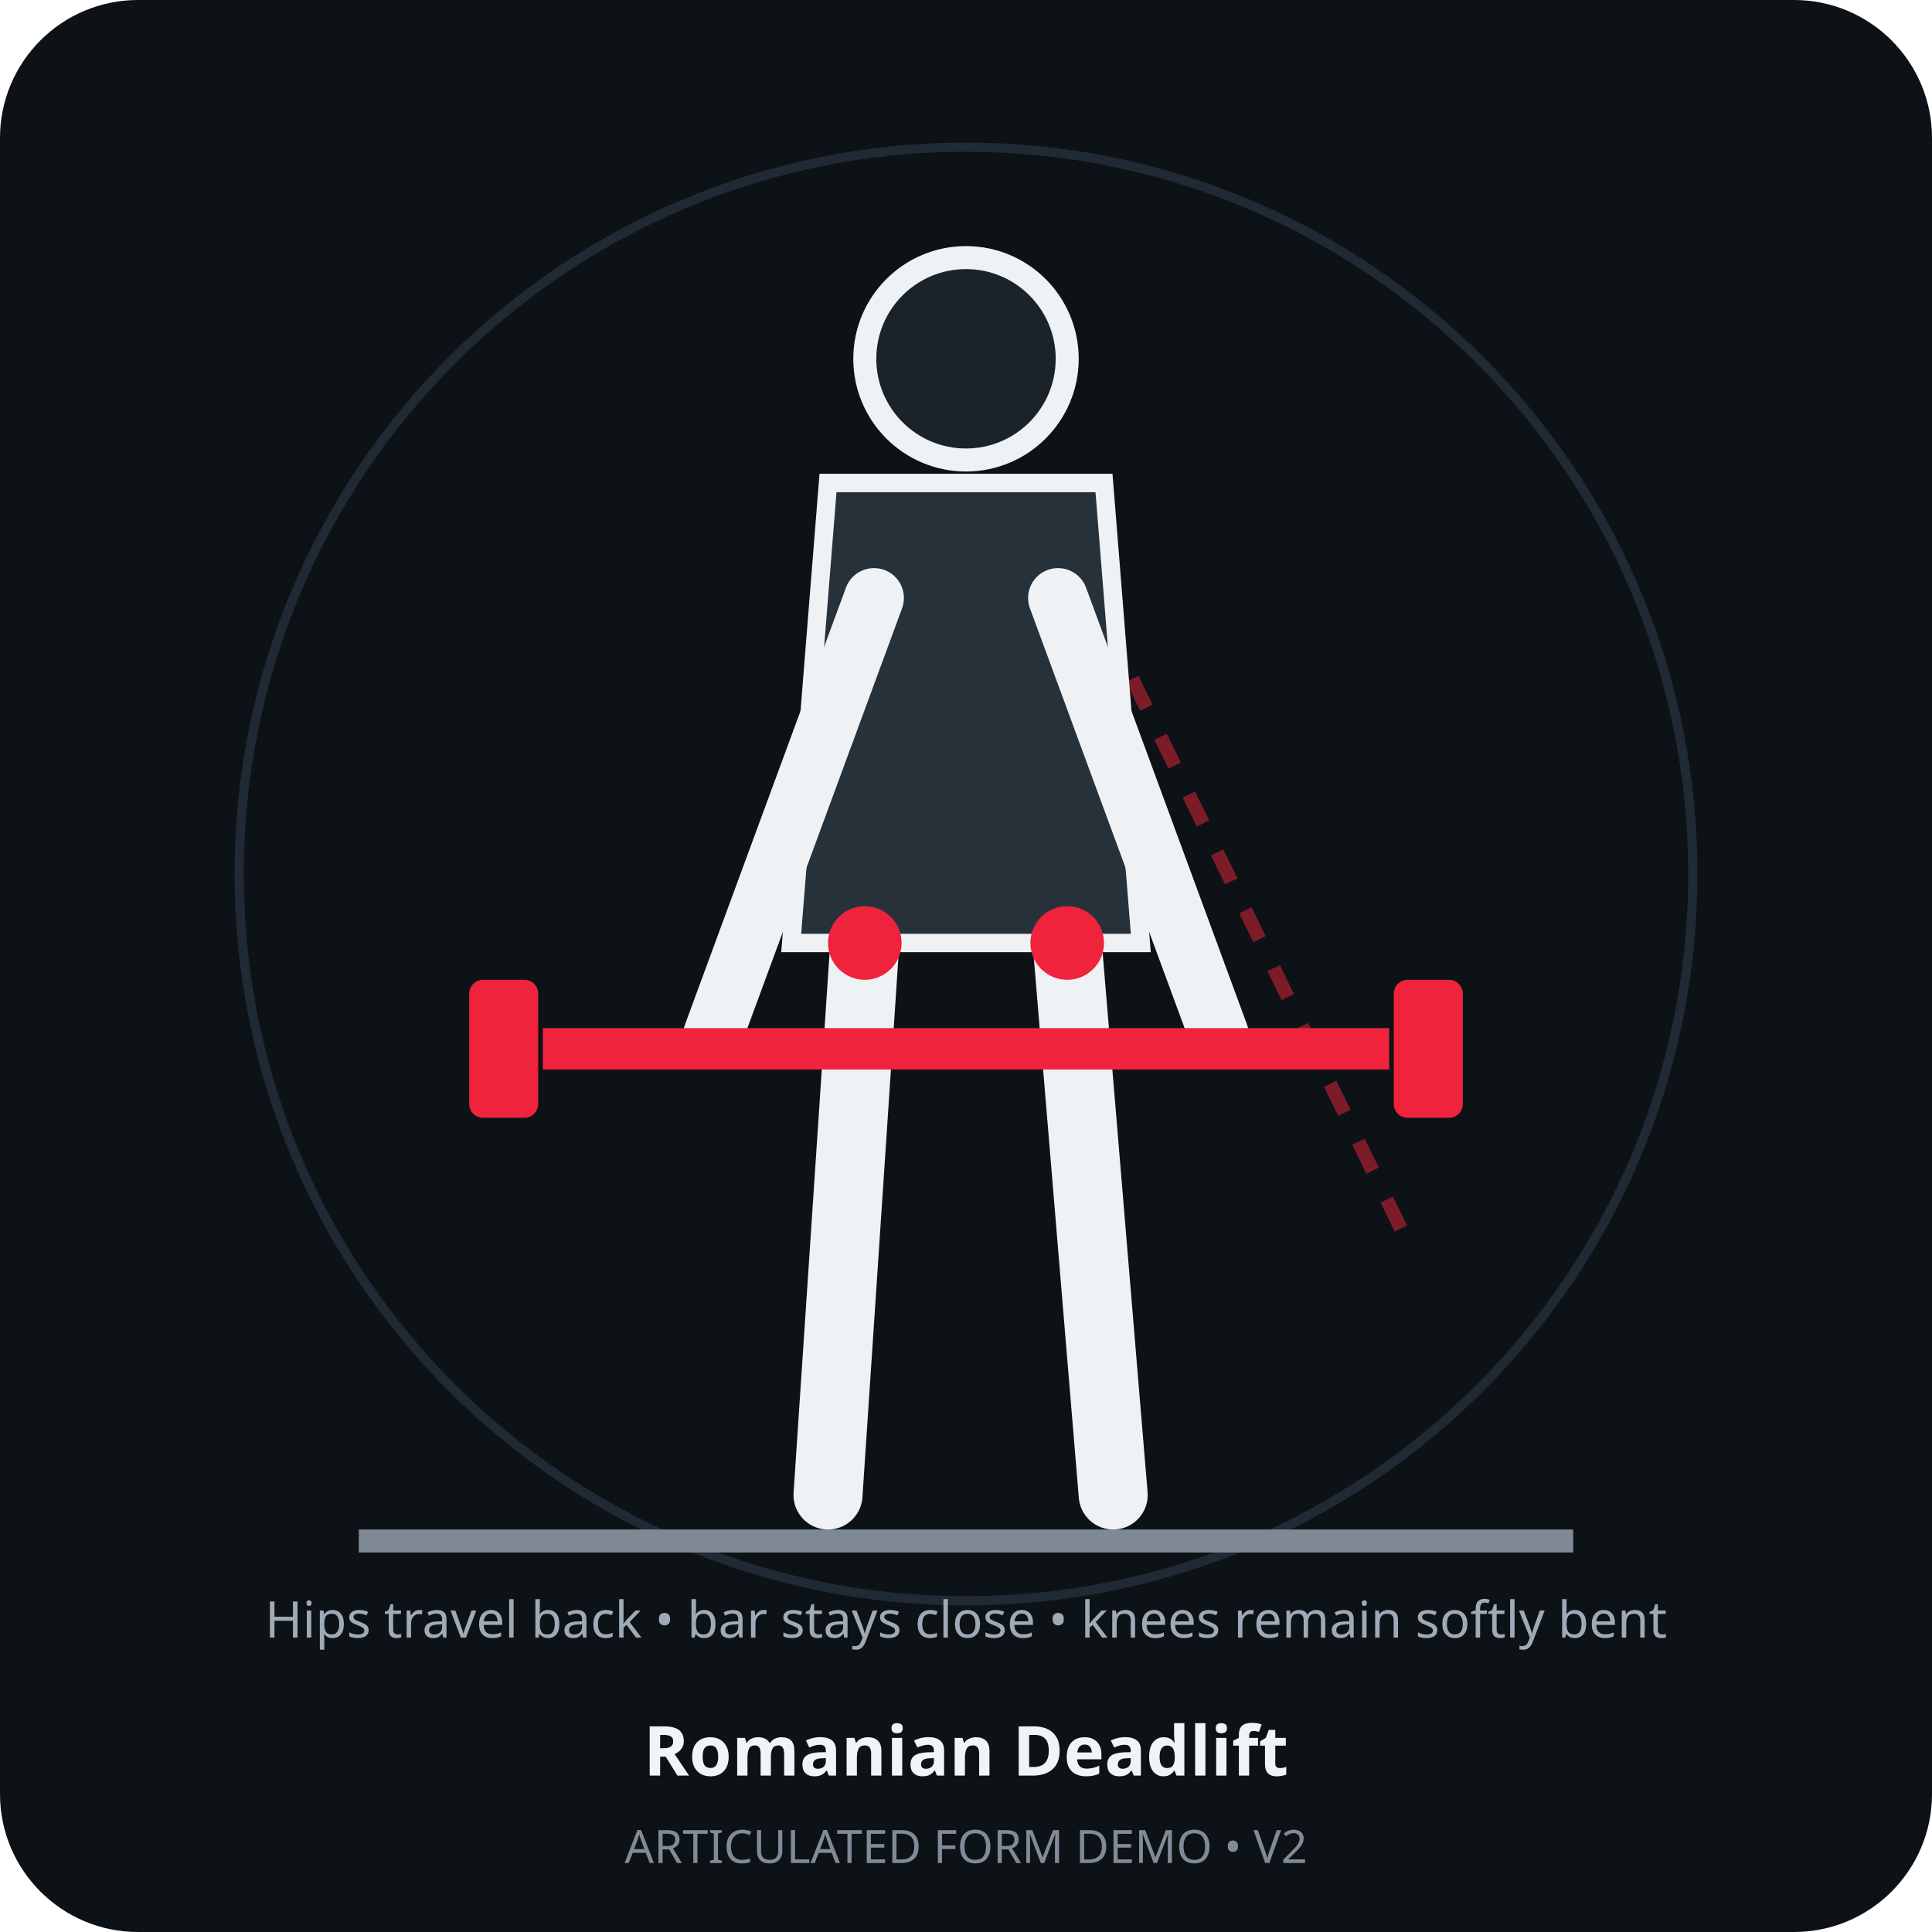
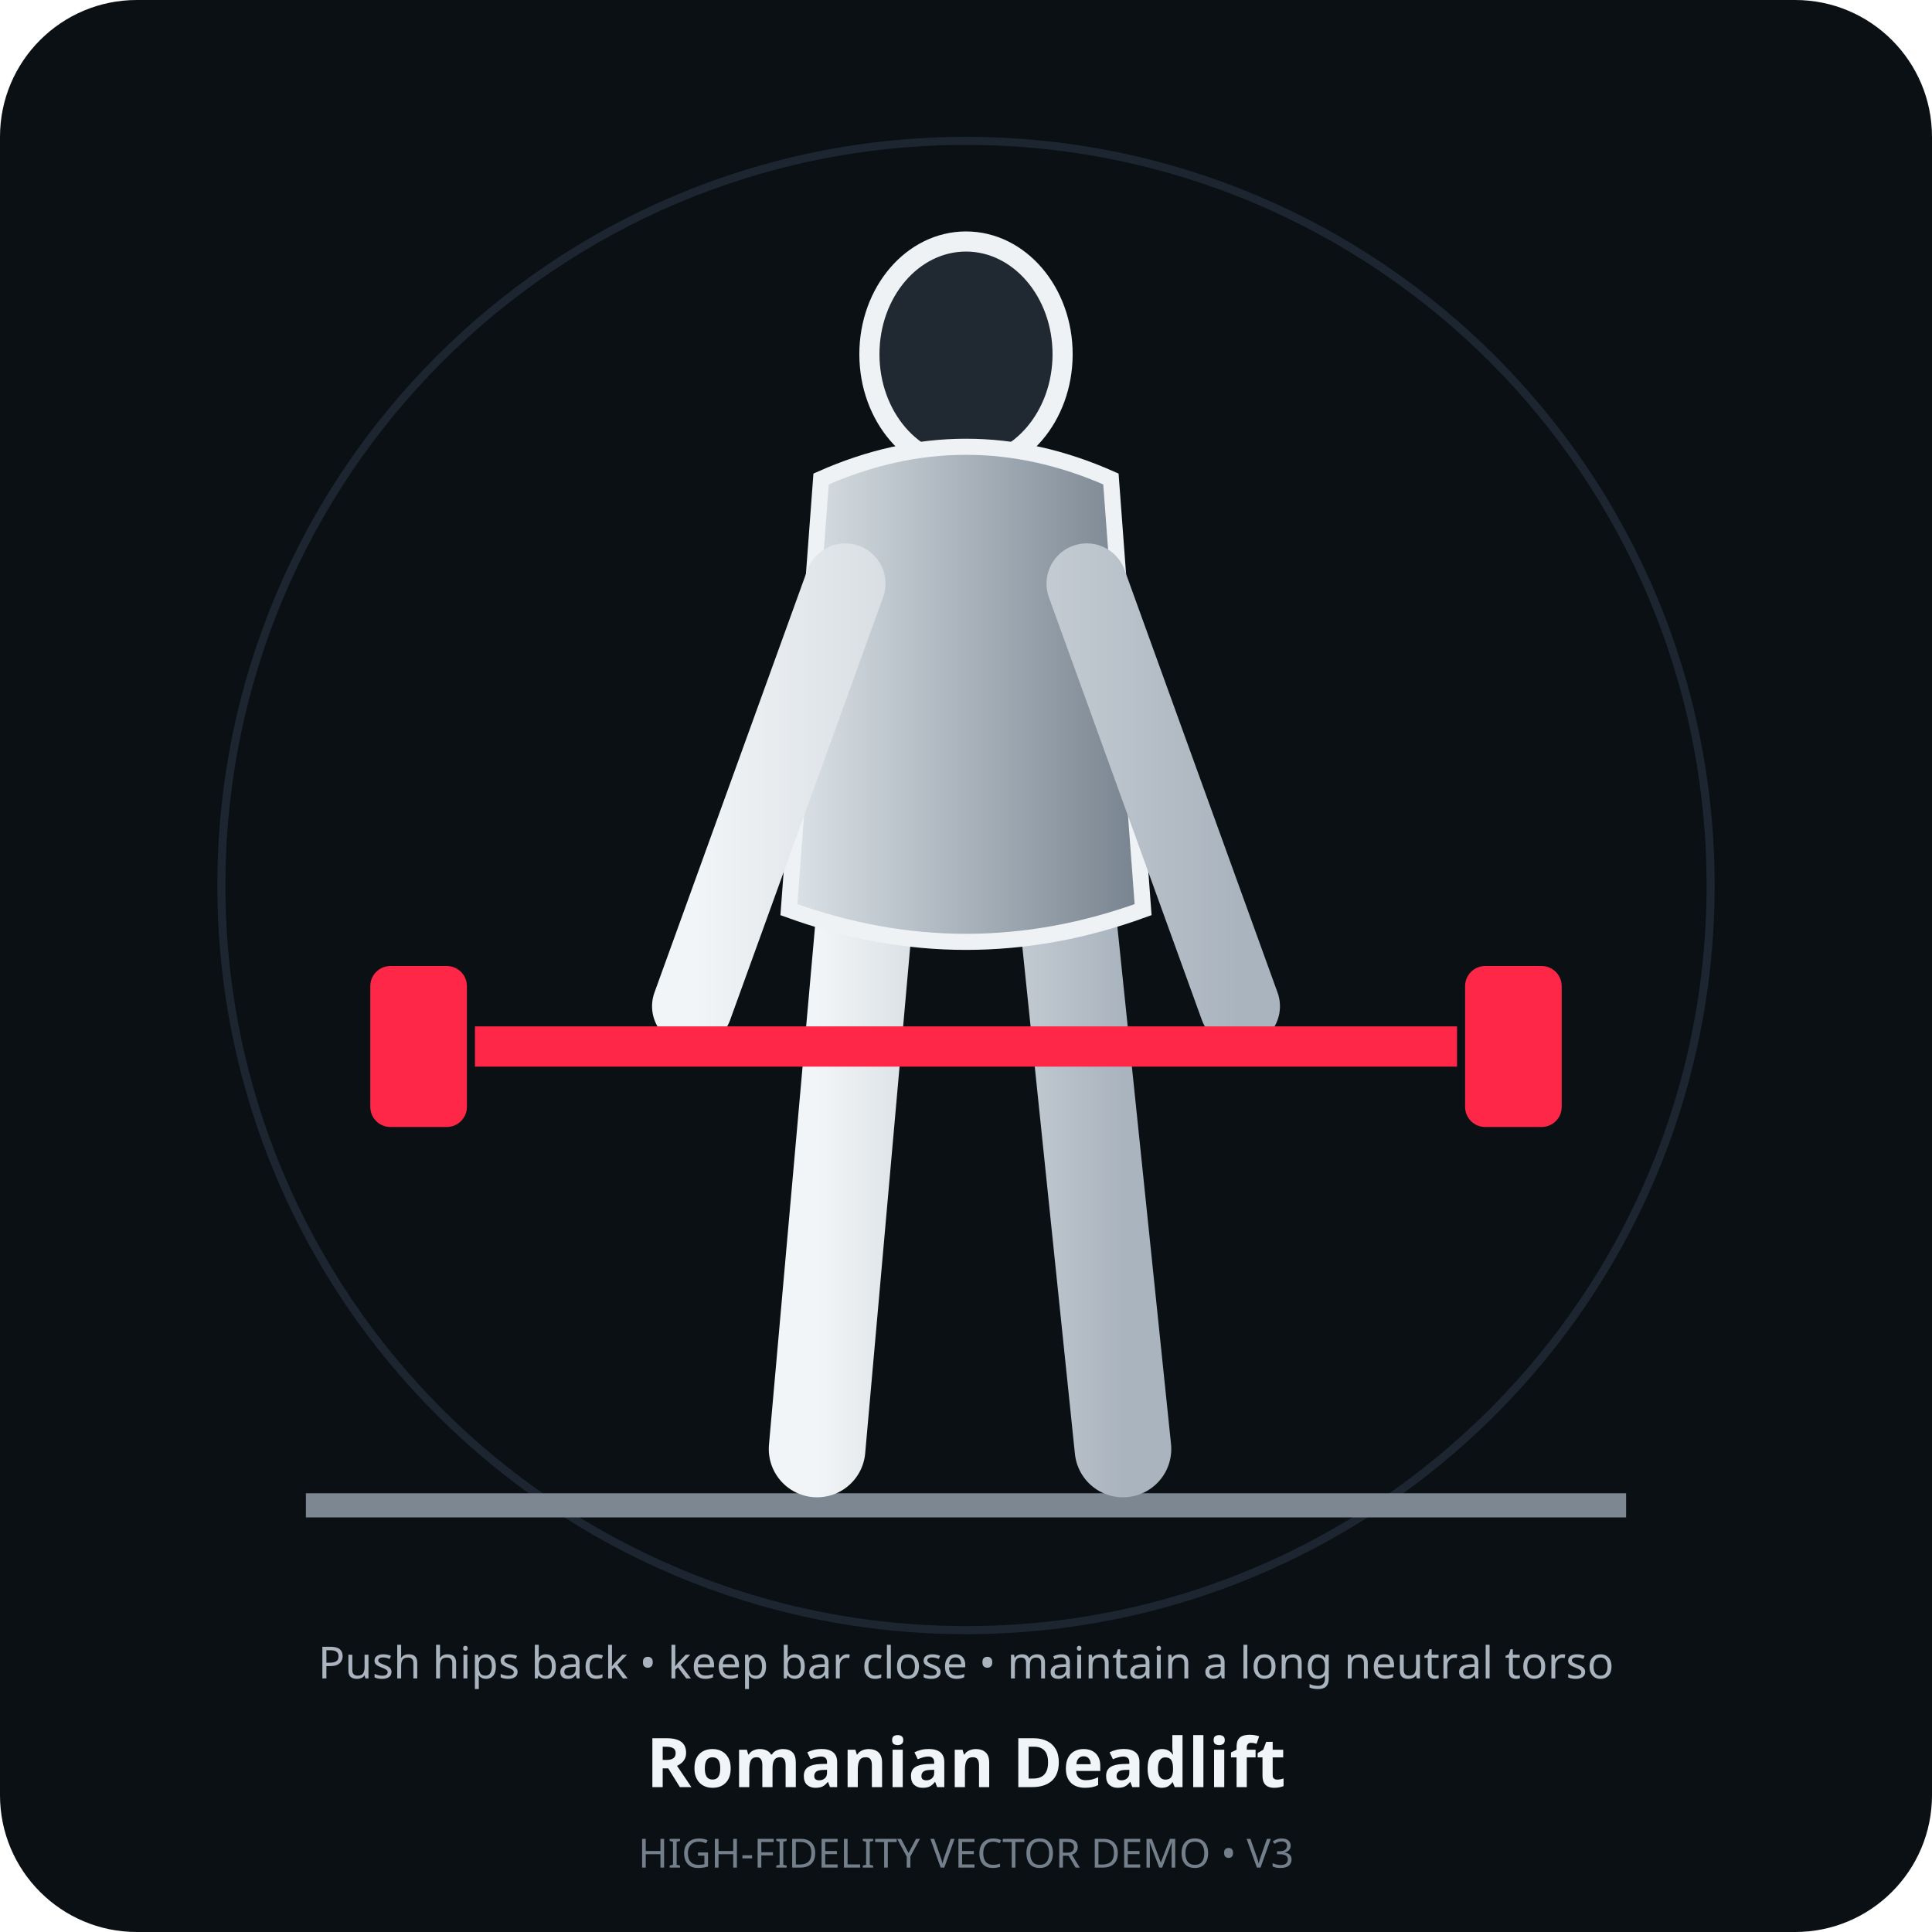
- <svg xmlns="http://www.w3.org/2000/svg" viewBox="0 0 420 420" role="img" aria-label="Romanian Deadlift articulated form demonstration">
-   <rect width="420" height="420" rx="30" fill="#0d1217" />
-   <circle cx="210" cy="190" r="158" fill="none" stroke="#202a34" stroke-width="2" />
-   <path d="M78 335 H342" stroke="#7e8994" stroke-width="5" />
-   <path d="M240 135 L305 268" stroke="#ef233c" stroke-width="3" stroke-dasharray="7 7" opacity=".5" />
+ <svg xmlns="http://www.w3.org/2000/svg" viewBox="0 0 480 480" role="img" aria-label="Romanian Deadlift high fidelity form demonstration">
+   <defs>
+     <linearGradient id="skin">
+       <stop offset="0" stop-color="#f2f5f7" />
+       <stop offset="1" stop-color="#aab4be" />
+     </linearGradient>
+     <linearGradient id="body">
+       <stop offset="0" stop-color="#dce3e8" />
+       <stop offset="1" stop-color="#76828e" />
+     </linearGradient>
+   </defs>
+   <rect width="480" height="480" rx="34" fill="#0b1015" />
+   <circle cx="240" cy="220" r="185" fill="none" stroke="#1d2630" stroke-width="2" />
+   <path d="M76 374H404" stroke="#7c8792" stroke-width="6" />
+   <path d="M215 225L203 360M265 225L279 360" stroke="url(#skin)" stroke-width="24" stroke-linecap="round" />
  <g>
-     <circle cx="210" cy="78" r="22" fill="#1b232a" stroke="#eef2f5" stroke-width="5" />
-     <polygon points="180,105 240,105 248,205 172,205" fill="#27313a" stroke="#eef2f5" stroke-width="4" />
-     <line x1="190" y1="130" x2="155" y2="225" stroke="#eef2f5" stroke-width="13" stroke-linecap="round" />
-     <line x1="230" y1="130" x2="265" y2="225" stroke="#eef2f5" stroke-width="13" stroke-linecap="round" />
-     <animateTransform attributeName="transform" type="rotate" values="0 210 205;37 210 205;37 210 205;0 210 205" keyTimes="0;.34;.54;1" dur="3.1s" repeatCount="indefinite" />
+     <ellipse cx="240" cy="88" rx="24" ry="28" fill="#202831" stroke="#eef2f5" stroke-width="5" />
+     <path d="M204 119Q240 103 276 119L284 226Q240 242 196 226Z" fill="url(#body)" stroke="#eef2f5" stroke-width="4" />
+     <path d="M210 145L172 250M270 145L308 250" stroke="url(#skin)" stroke-width="20" stroke-linecap="round" />
+     <animateTransform attributeName="transform" type="rotate" values="0 240 225;34 240 225;34 240 225;0 240 225" keyTimes="0;.34;.54;1" dur="3.4s" repeatCount="indefinite" />
  </g>
-   <line x1="188" y1="205" x2="180" y2="325" stroke="#eef2f5" stroke-width="15" stroke-linecap="round" />
-   <line x1="232" y1="205" x2="242" y2="325" stroke="#eef2f5" stroke-width="15" stroke-linecap="round" />
-   <circle cx="188" cy="205" r="8" fill="#ef233c" />
-   <circle cx="232" cy="205" r="8" fill="#ef233c" />
  <g>
-     <line x1="118" y1="228" x2="302" y2="228" stroke="#ef233c" stroke-width="9" />
-     <rect x="102" y="213" width="15" height="30" rx="3" fill="#ef233c" />
-     <rect x="303" y="213" width="15" height="30" rx="3" fill="#ef233c" />
-     <animateTransform attributeName="transform" type="translate" values="0 0;0 74;0 74;0 0" keyTimes="0;.34;.54;1" dur="3.1s" repeatCount="indefinite" />
+     <line x1="118" y1="260" x2="362" y2="260" stroke="#ff2747" stroke-width="10" />
+     <rect x="92" y="240" width="24" height="40" rx="5" fill="#ff2747" />
+     <rect x="364" y="240" width="24" height="40" rx="5" fill="#ff2747" />
+     <animateTransform attributeName="transform" type="translate" values="0 0;0 77;0 77;0 0" keyTimes="0;.34;.54;1" dur="3.4s" repeatCount="indefinite" />
  </g>
-   <text x="210" y="356" text-anchor="middle" fill="#9eabb6" font-family="system-ui,sans-serif" font-size="11">Hips travel back • bar stays close • knees remain softly bent</text>
-   <text x="210" y="386" text-anchor="middle" fill="#f1f4f7" font-family="system-ui,sans-serif" font-size="15" font-weight="800">Romanian Deadlift</text>
-   <text x="210" y="405" text-anchor="middle" fill="#7f8b96" font-family="system-ui,sans-serif" font-size="10">ARTICULATED FORM DEMO • V2</text>
+   <text x="240" y="417" text-anchor="middle" fill="#a9b4be" font-family="system-ui,sans-serif" font-size="11">Push hips back • keep bar close • maintain a long neutral torso</text>
+   <text x="240" y="444" text-anchor="middle" fill="#f2f5f7" font-family="system-ui,sans-serif" font-size="17" font-weight="800">Romanian Deadlift</text>
+   <text x="240" y="464" text-anchor="middle" fill="#73808b" font-family="system-ui,sans-serif" font-size="10">HIGH-FIDELITY VECTOR DEMO • V3</text>
</svg>
